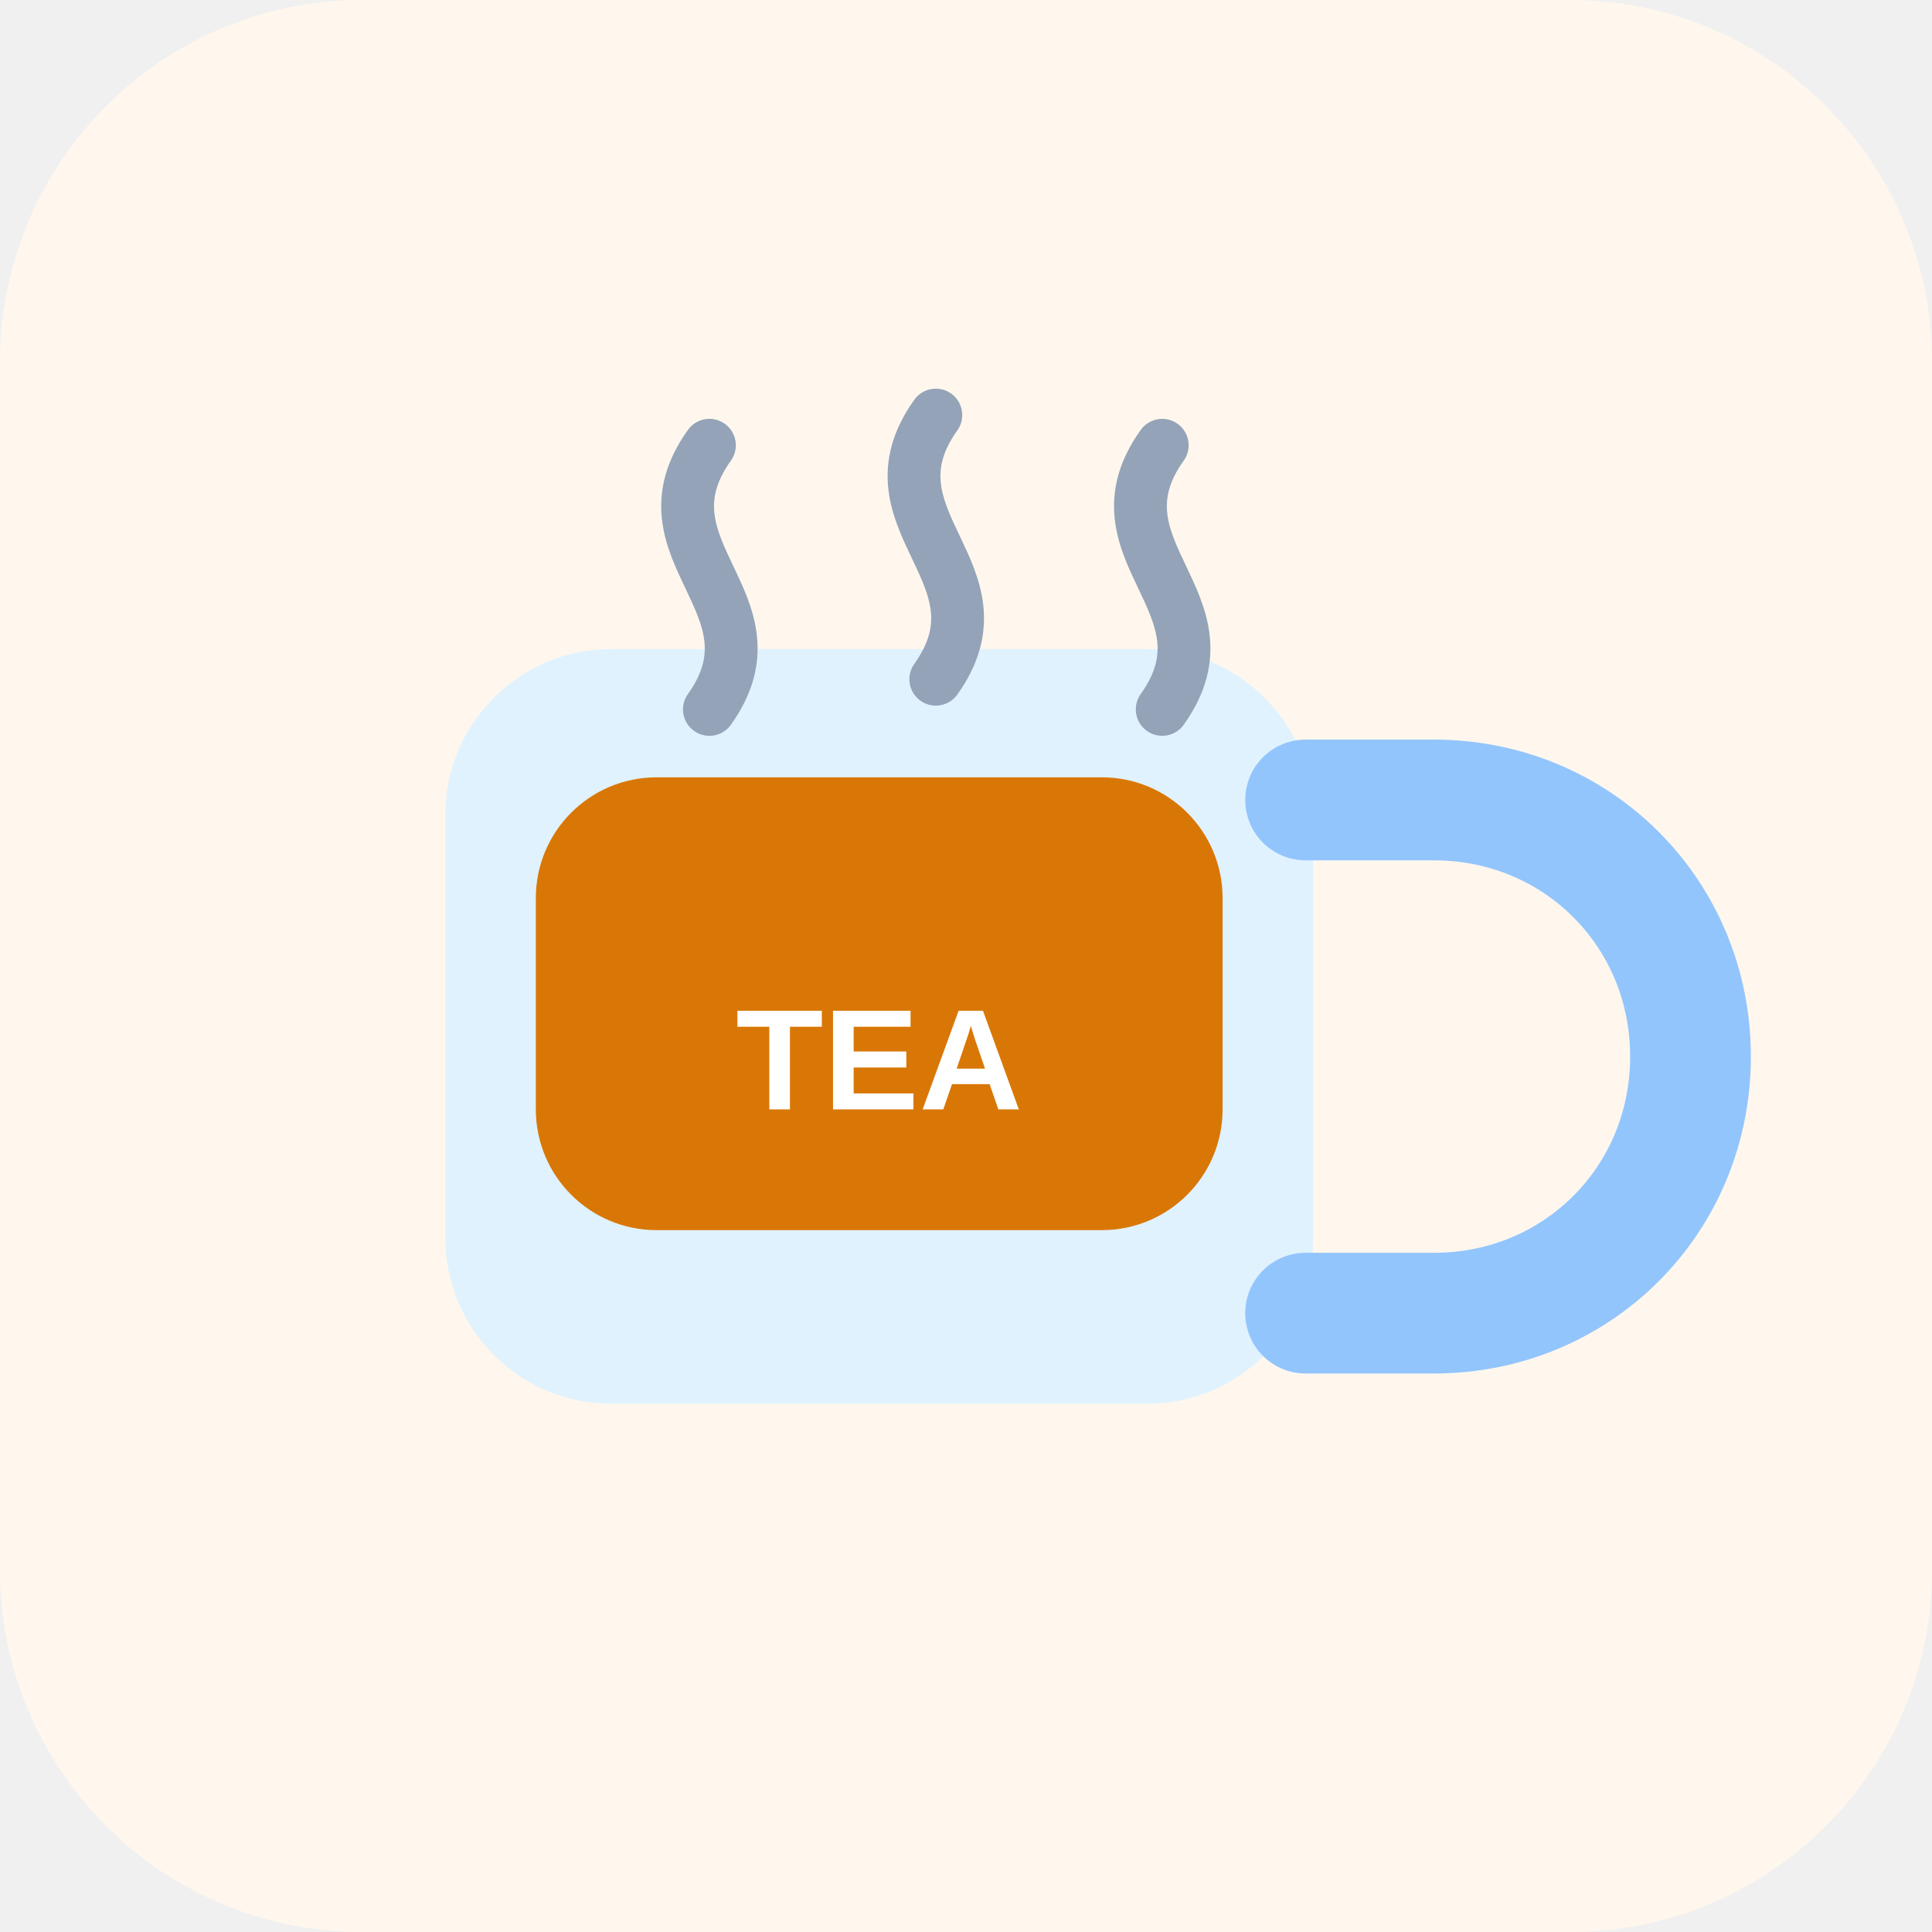
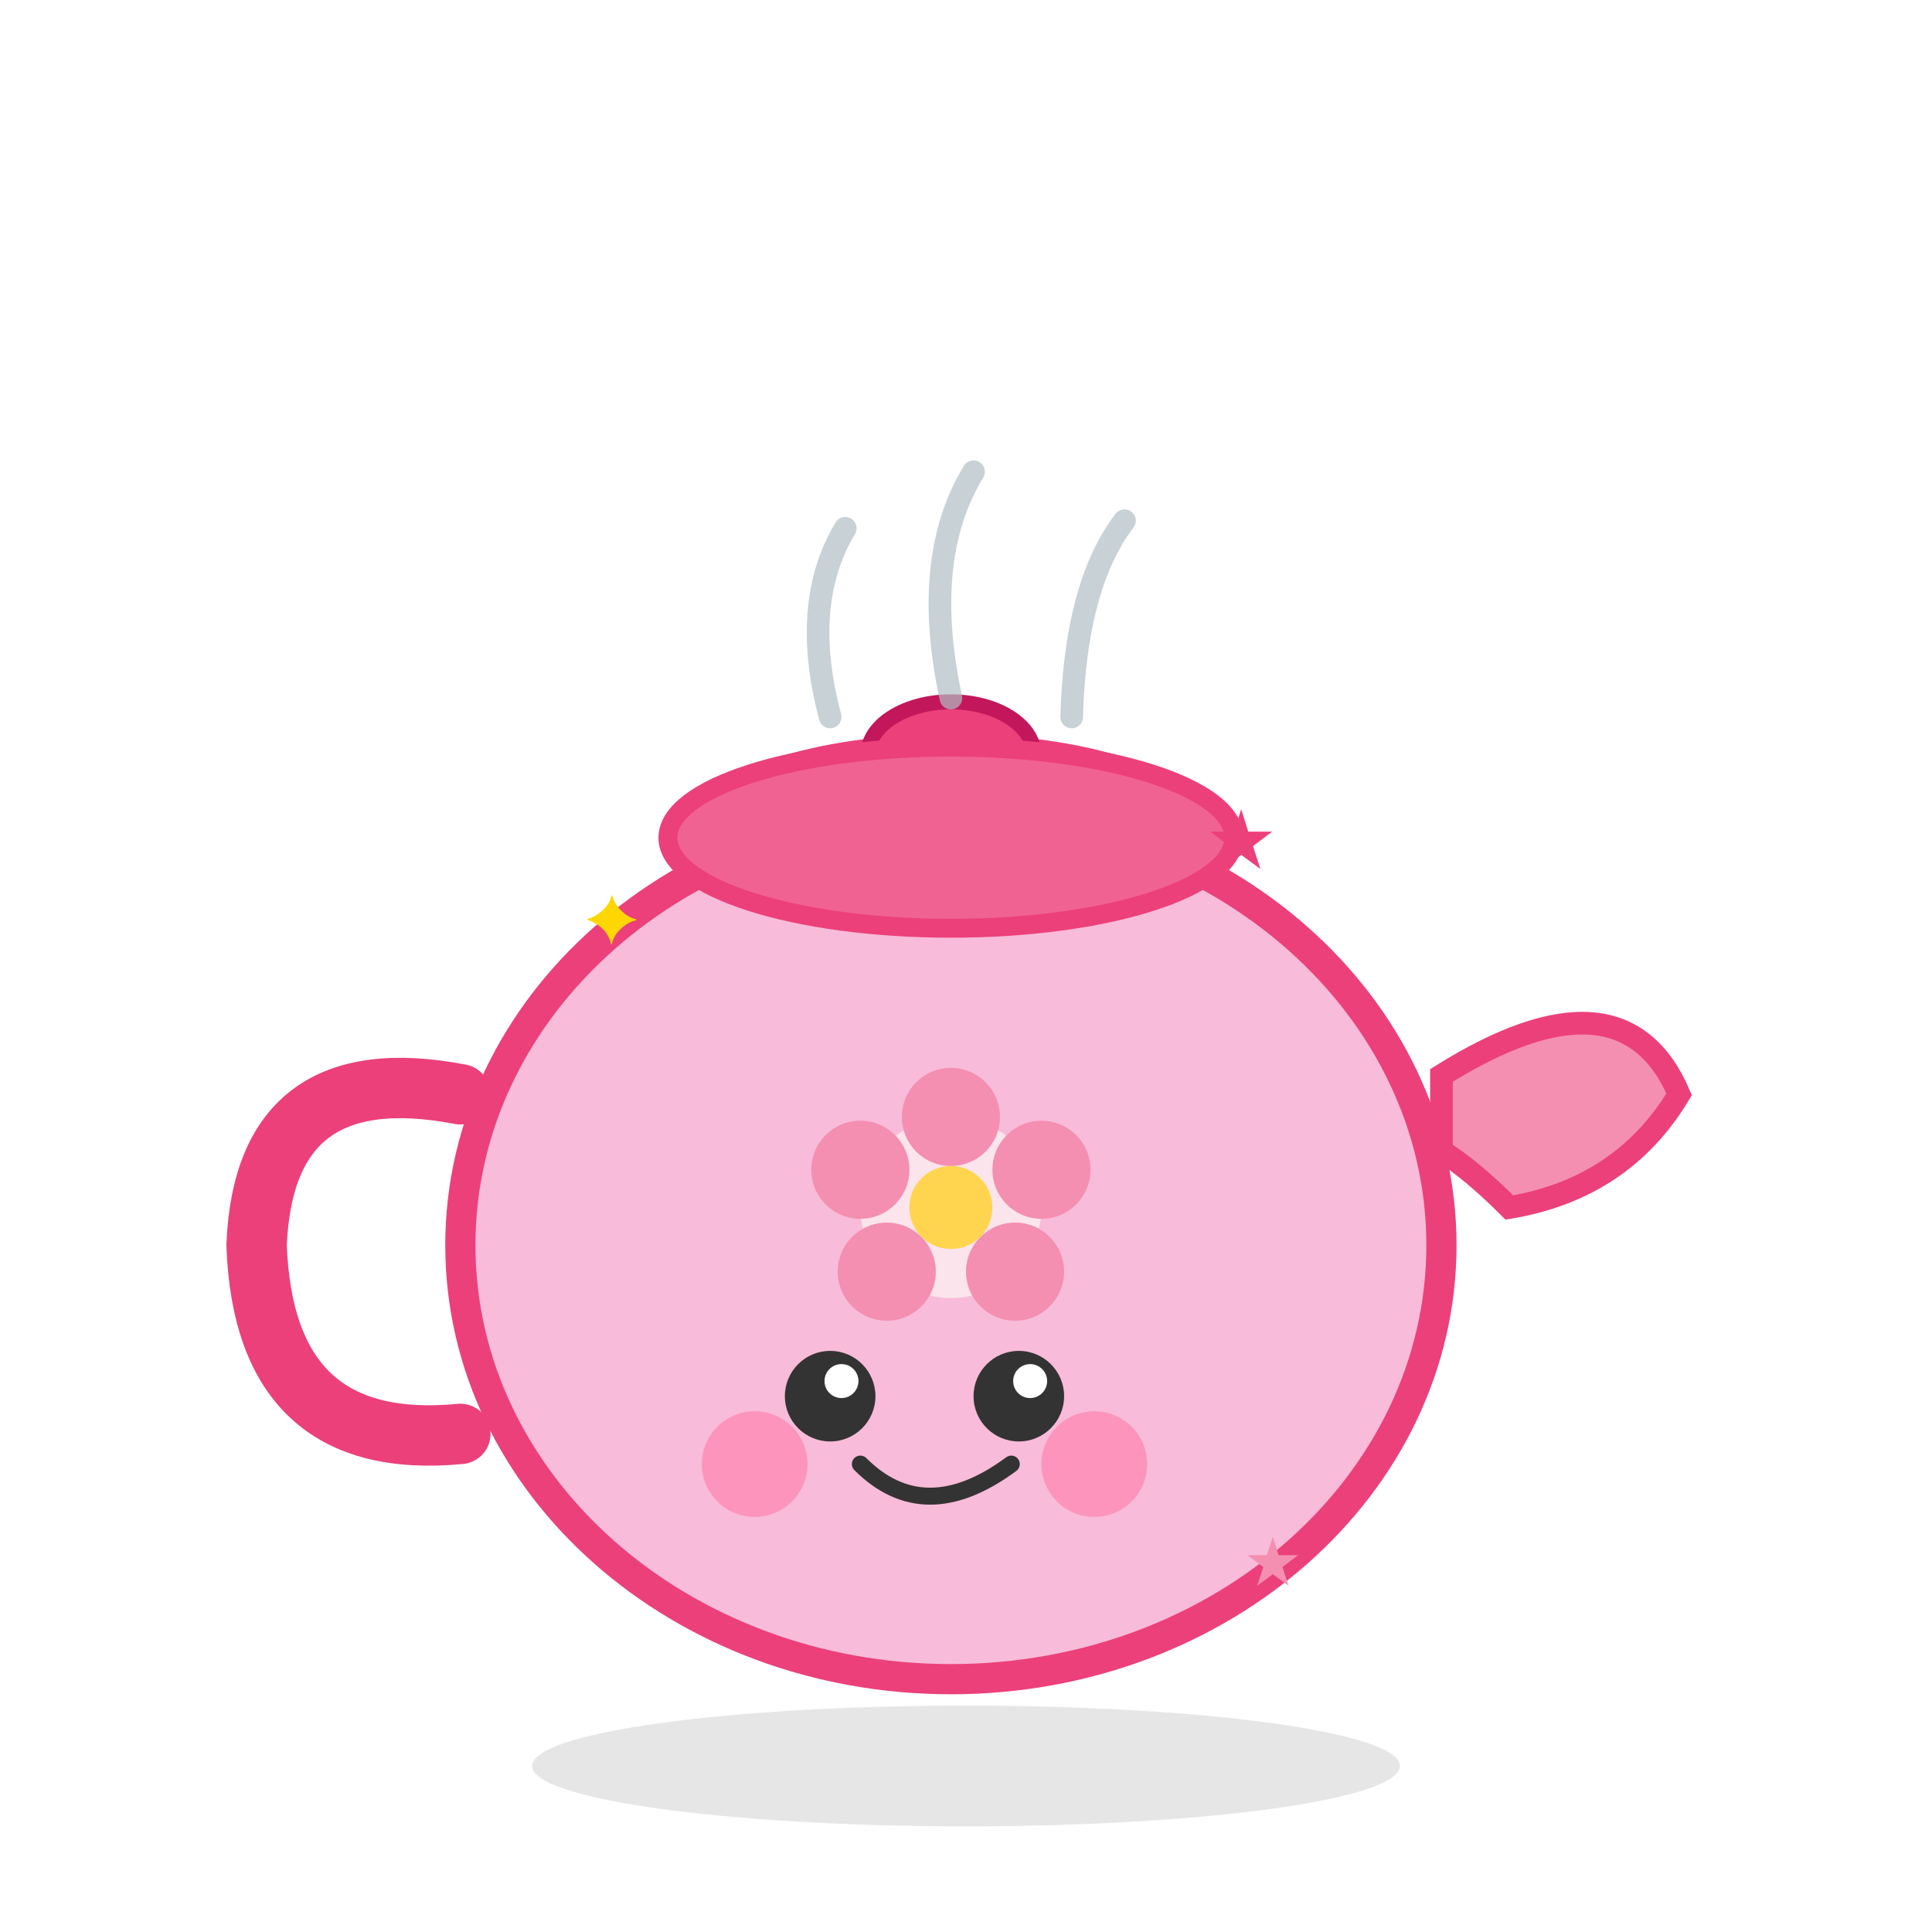
<svg xmlns="http://www.w3.org/2000/svg" viewBox="0 0 512 512">
-   <rect width="512" height="512" rx="96" fill="#fff7ed" />
-   <rect x="118" y="172" width="230" height="200" rx="44" fill="#e0f2fe" />
-   <path d="M346 212h34c38 0 68 30 68 68s-30 68-68 68h-34" fill="none" stroke="#93c5fd" stroke-width="32" stroke-linecap="round" />
-   <rect x="142" y="206" width="182" height="120" rx="32" fill="#d97706" />
-   <path d="M188 118c-20 28 20 42 0 70M248 110c-20 28 20 42 0 70M308 118c-20 28 20 42 0 70" fill="none" stroke="#94a3b8" stroke-width="14" stroke-linecap="round" />
-   <text x="233" y="294" text-anchor="middle" font-family="Arial Rounded MT Bold, Arial, sans-serif" font-size="38" font-weight="900" fill="white">TEA</text>
+   <rect width="512" height="512" fill="white" />
+   <ellipse cx="256" cy="468" rx="115" ry="16" fill="rgba(0,0,0,0.10)" />
+   <ellipse cx="252" cy="330" rx="130" ry="115" fill="#F8BBD9" stroke="#EC407A" stroke-width="8" />
+   <ellipse cx="252" cy="220" rx="65" ry="22" fill="#F48FB1" stroke="#EC407A" stroke-width="7" />
+   <ellipse cx="252" cy="200" rx="22" ry="14" fill="#EC407A" stroke="#C2185B" stroke-width="4" />
+   <ellipse cx="252" cy="222" rx="75" ry="24" fill="#F06292" stroke="#EC407A" stroke-width="5" />
+   <path d="M382 285 Q430 255 445 290 Q430 315 400 320 Q390 310 382 305 Z" fill="#F48FB1" stroke="#EC407A" stroke-width="6" />
+   <path d="M122 290 Q70 280 68 330 Q70 385 122 380" stroke="#EC407A" stroke-width="16" fill="none" stroke-linecap="round" />
+   <circle cx="252" cy="320" r="24" fill="#FCE4EC" />
+   <circle cx="252" cy="296" r="13" fill="#F48FB1" />
+   <circle cx="276" cy="310" r="13" fill="#F48FB1" />
+   <circle cx="269" cy="337" r="13" fill="#F48FB1" />
+   <circle cx="235" cy="337" r="13" fill="#F48FB1" />
+   <circle cx="228" cy="310" r="13" fill="#F48FB1" />
+   <circle cx="252" cy="320" r="11" fill="#FFD54F" />
+   <path d="M220 190 Q212 160 224 140" stroke="#B0BEC5" stroke-width="6" fill="none" stroke-linecap="round" opacity="0.7" />
+   <path d="M252 185 Q244 148 258 125" stroke="#B0BEC5" stroke-width="6" fill="none" stroke-linecap="round" opacity="0.7" />
+   <path d="M284 190 Q285 155 298 138" stroke="#B0BEC5" stroke-width="6" fill="none" stroke-linecap="round" opacity="0.7" />
+   <circle cx="220" cy="370" r="12" fill="#333" />
+   <circle cx="270" cy="370" r="12" fill="#333" />
+   <circle cx="223" cy="366" r="4.5" fill="white" />
+   <circle cx="273" cy="366" r="4.5" fill="white" />
+   <circle cx="200" cy="388" r="14" fill="#FF80AB" opacity="0.65" />
+   <circle cx="290" cy="388" r="14" fill="#FF80AB" opacity="0.65" />
+   <path d="M228 388 Q245 405 268 388" stroke="#333" stroke-width="4.5" fill="none" stroke-linecap="round" />
+   <text x="320" y="230" font-size="22" fill="#EC407A">★</text>
+   <text x="155" y="250" font-size="18" fill="#FFD700">✦</text>
+   <text x="330" y="420" font-size="18" fill="#F48FB1">★</text>
</svg>
